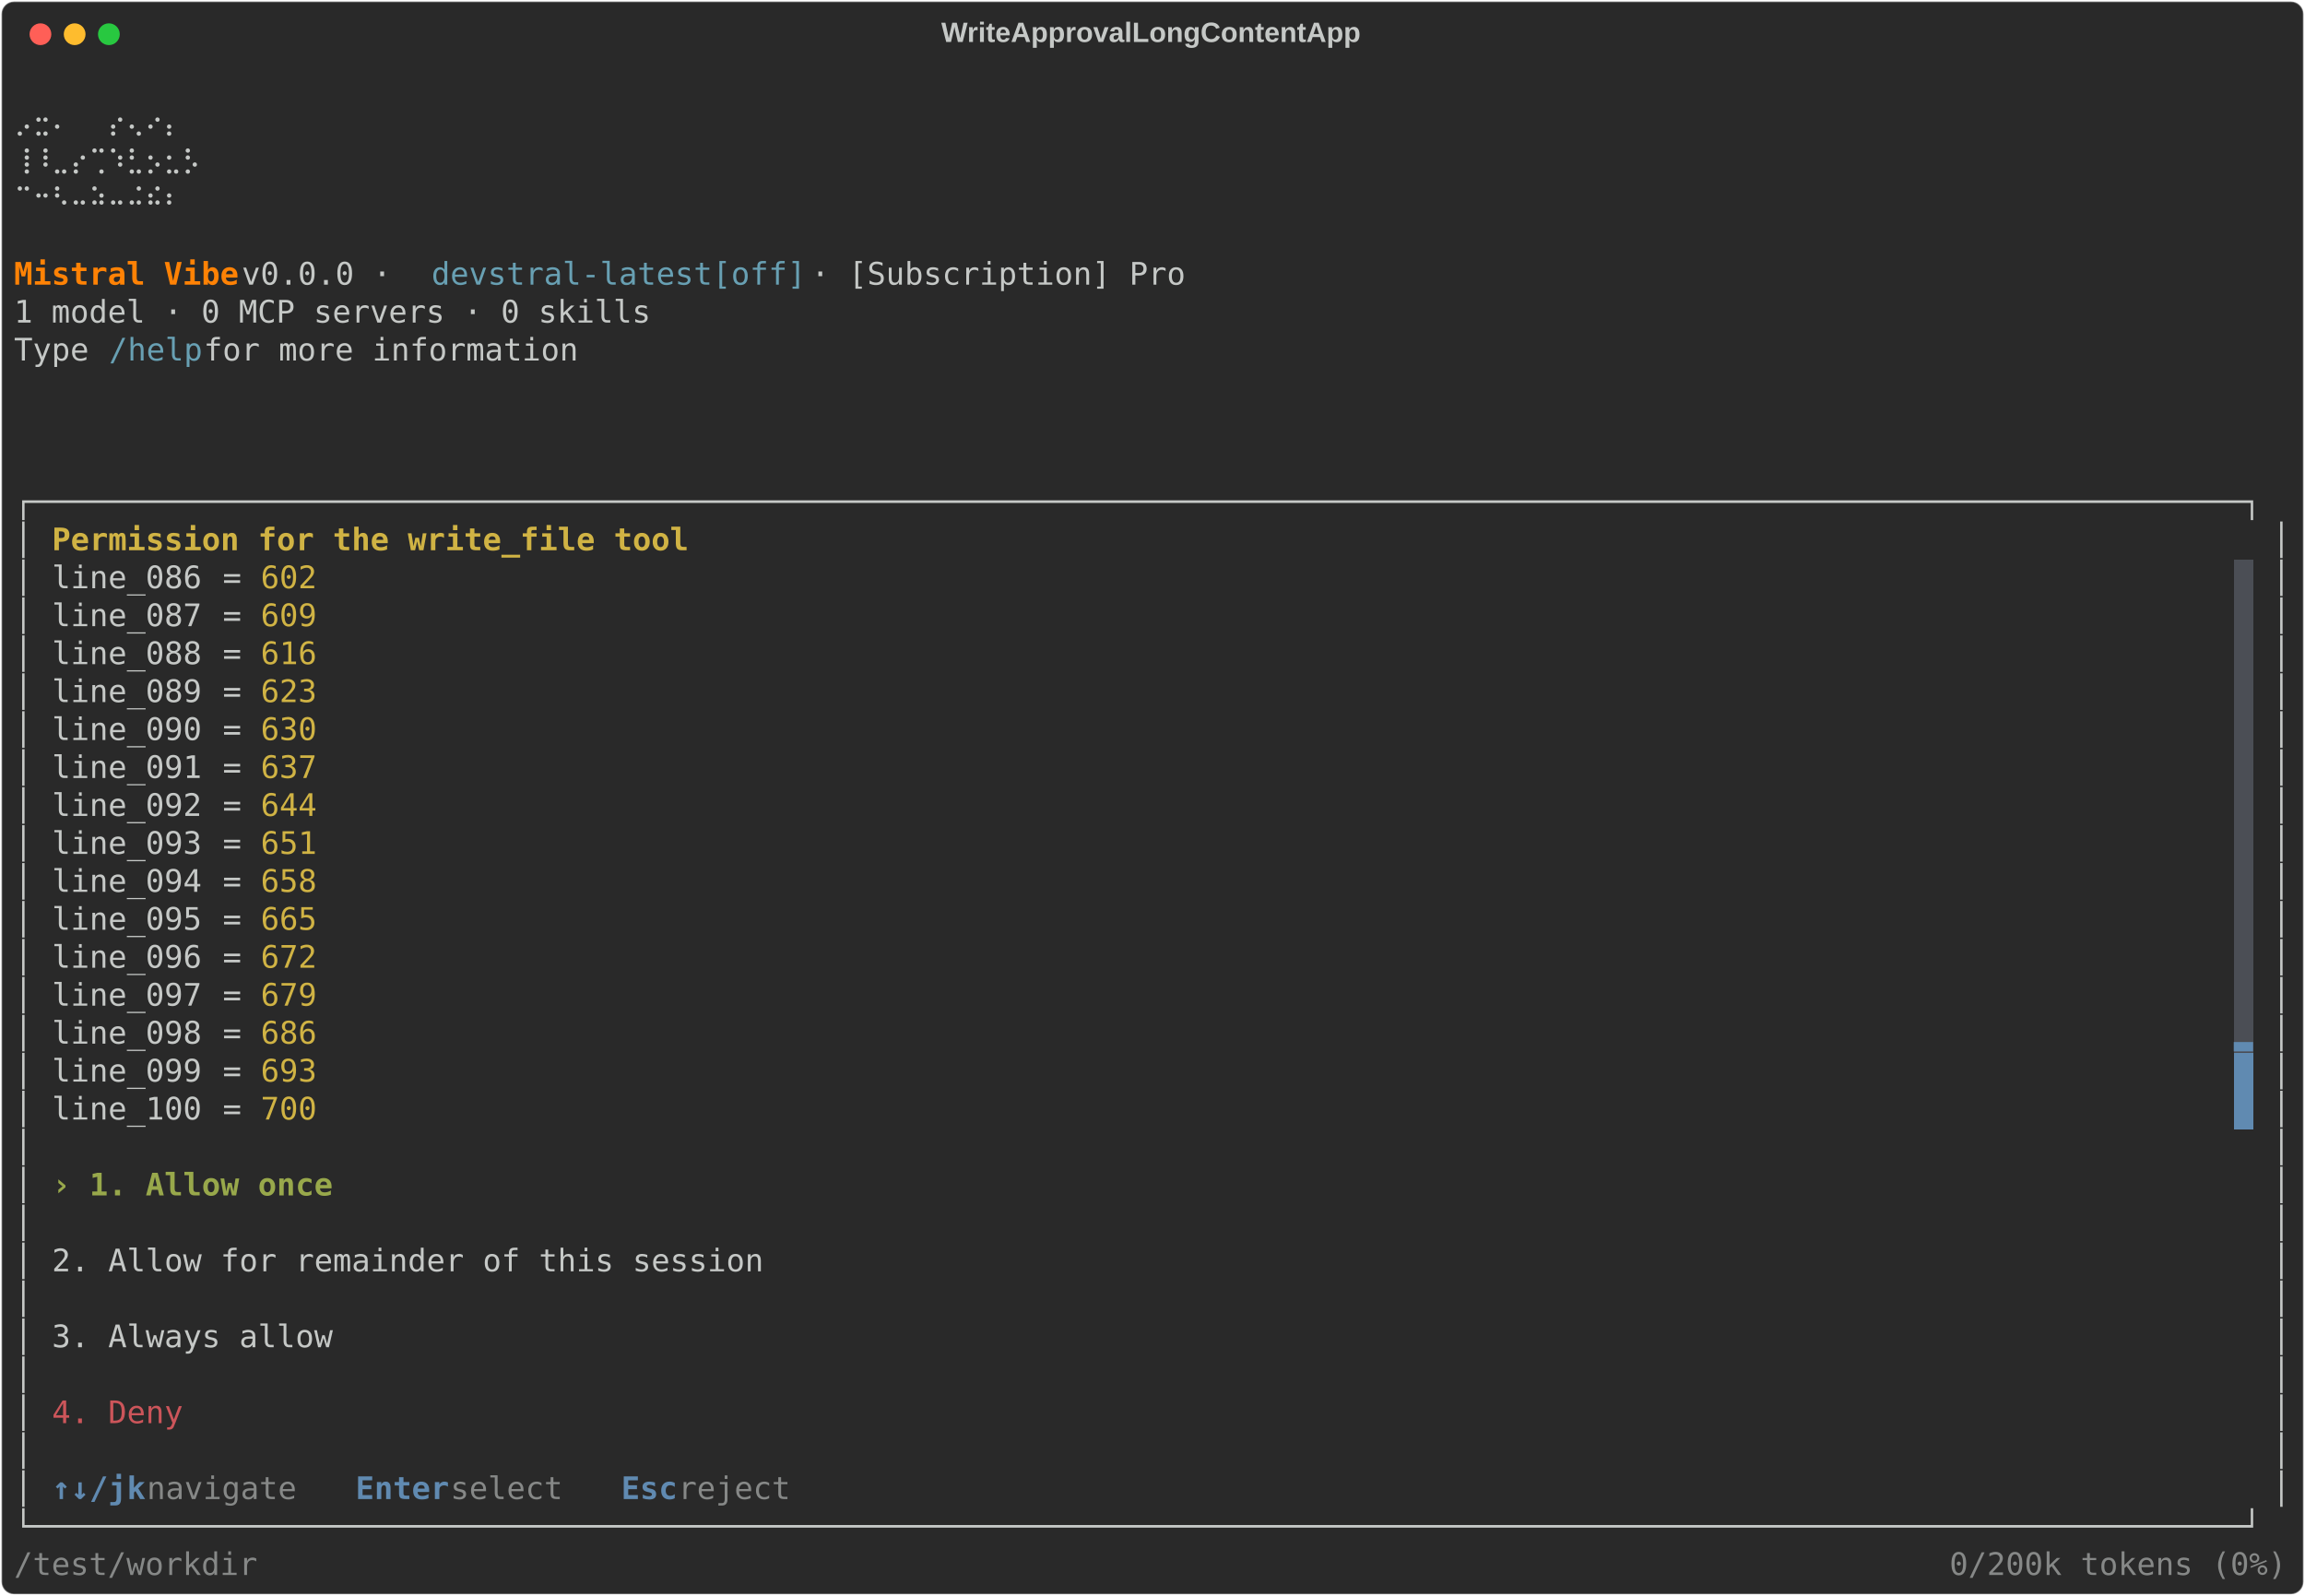
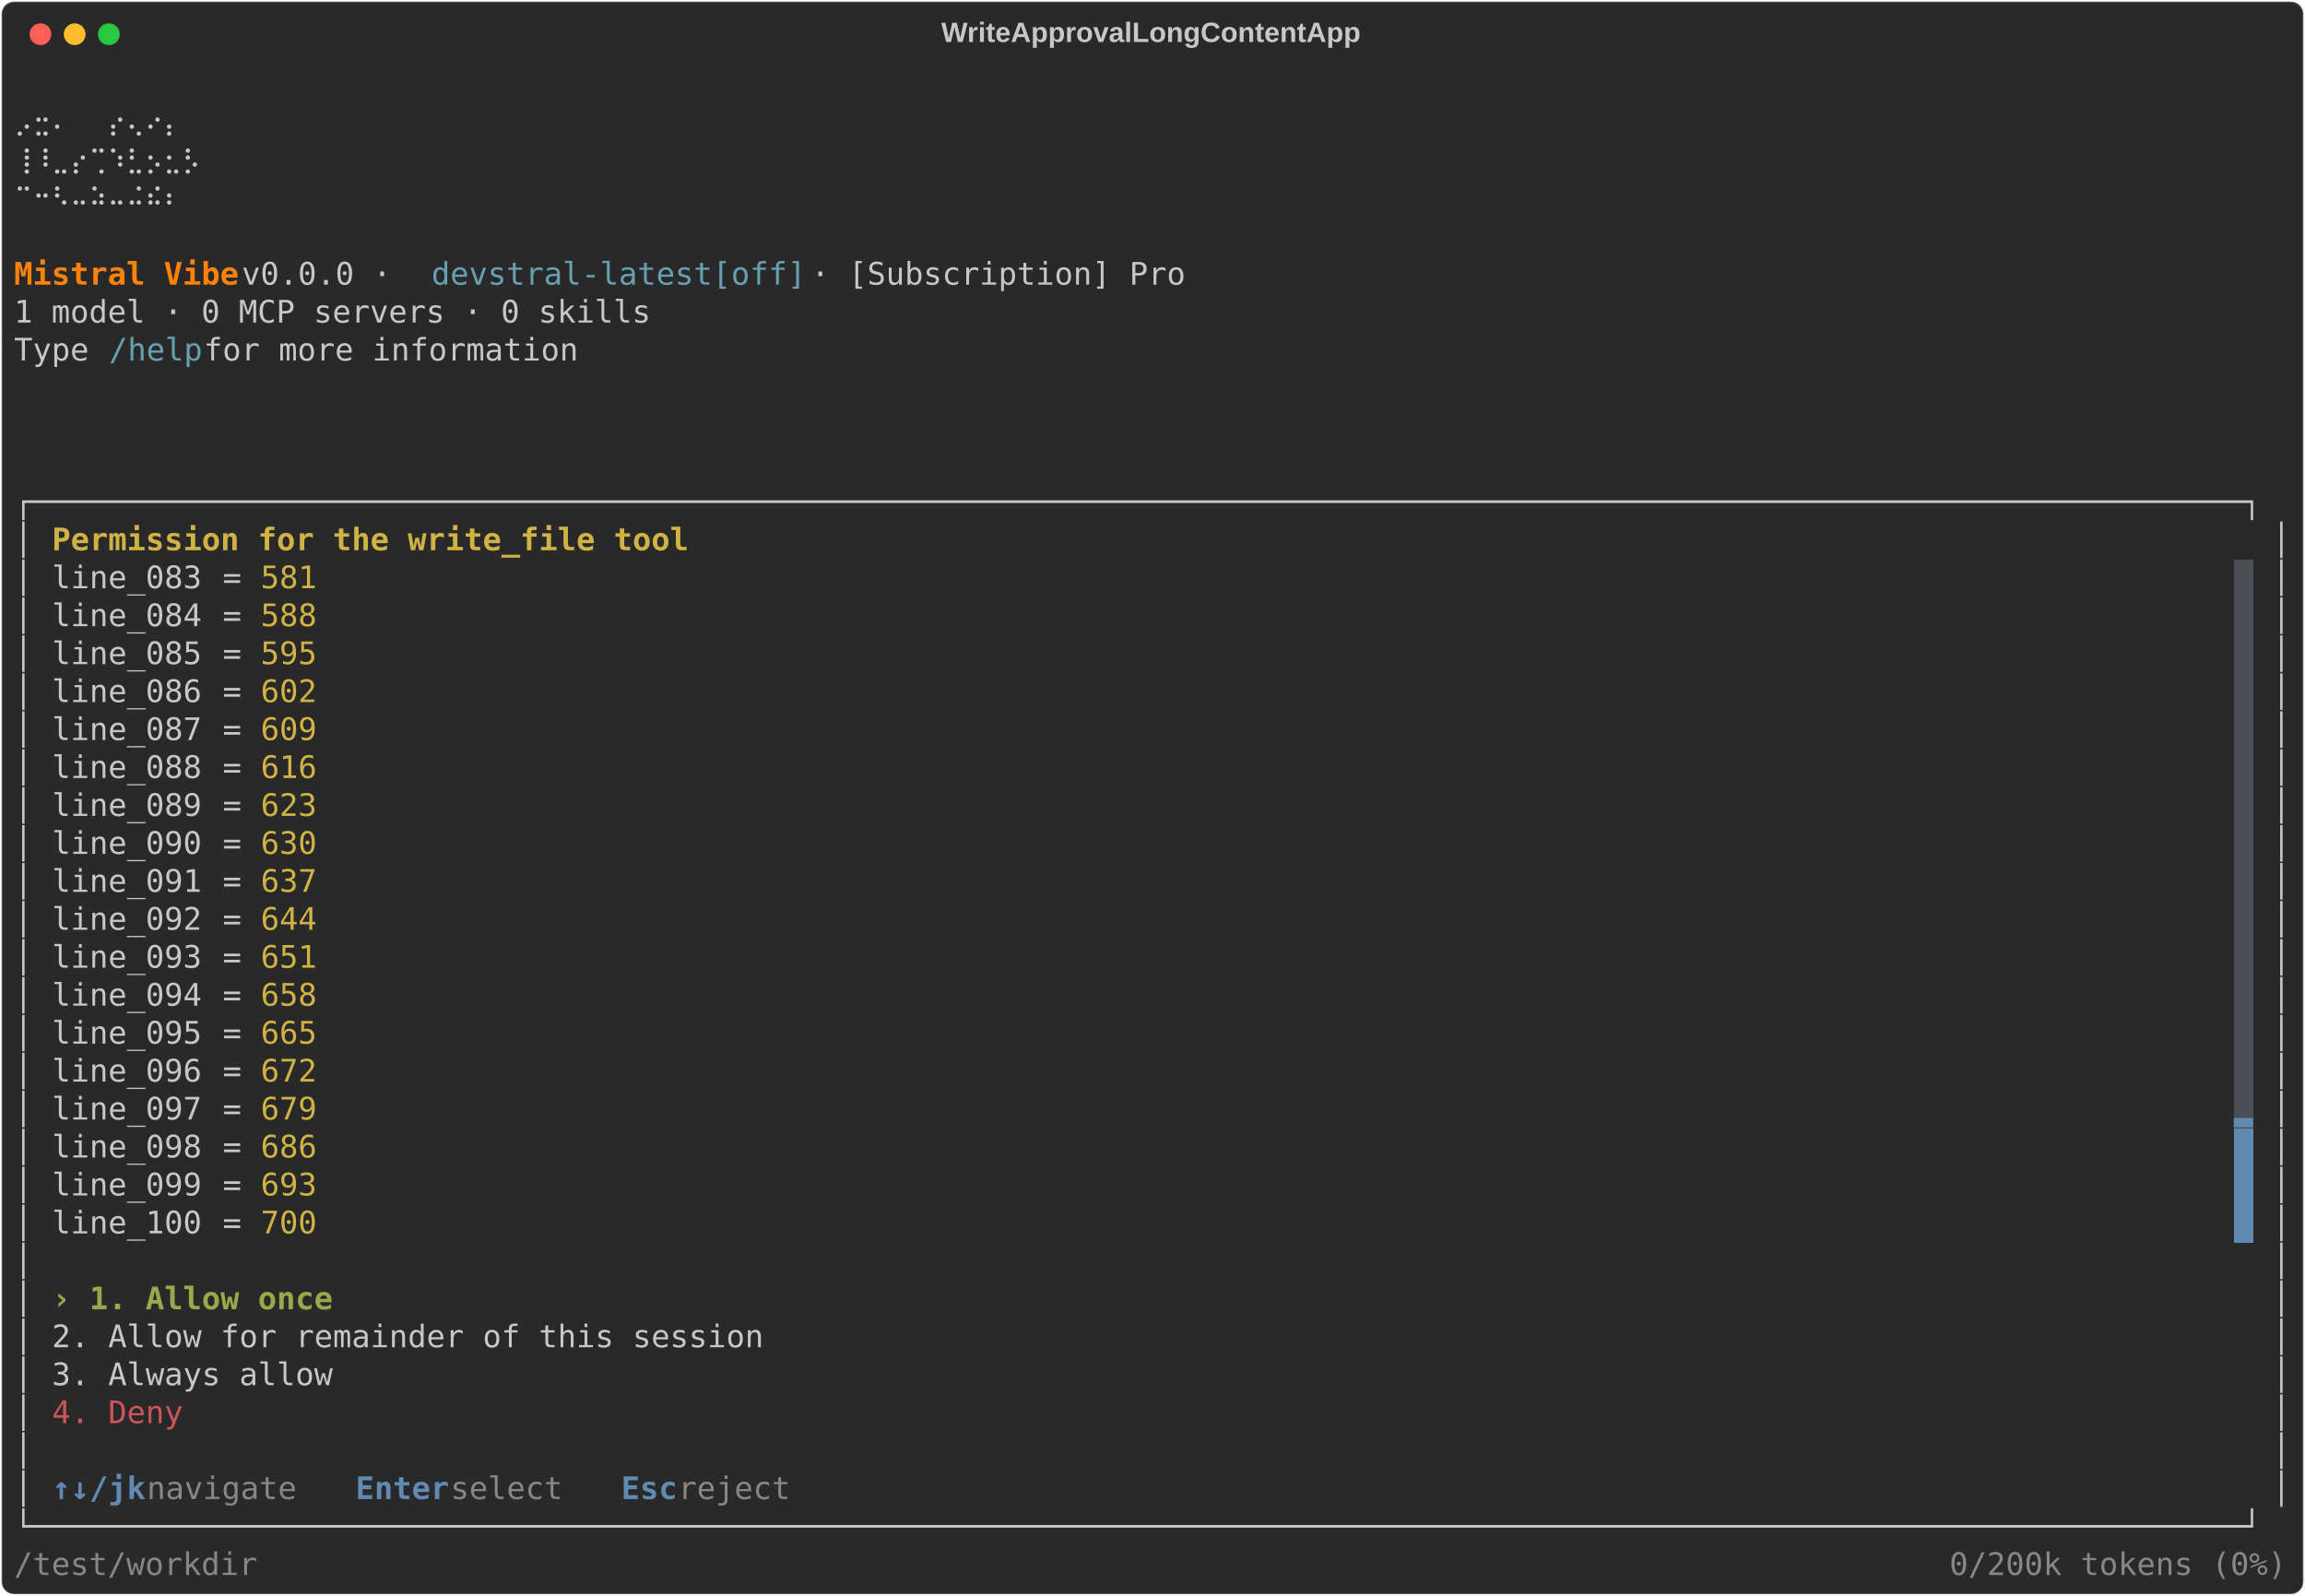
<svg xmlns="http://www.w3.org/2000/svg" class="rich-terminal" viewBox="0 0 1482 1026.0">
  <style>

    @font-face {
        font-family: "Fira Code";
        src: local("FiraCode-Regular"),
                url("https://cdnjs.cloudflare.com/ajax/libs/firacode/6.2.0/woff2/FiraCode-Regular.woff2") format("woff2"),
                url("https://cdnjs.cloudflare.com/ajax/libs/firacode/6.2.0/woff/FiraCode-Regular.woff") format("woff");
        font-style: normal;
        font-weight: 400;
    }
    @font-face {
        font-family: "Fira Code";
        src: local("FiraCode-Bold"),
                url("https://cdnjs.cloudflare.com/ajax/libs/firacode/6.2.0/woff2/FiraCode-Bold.woff2") format("woff2"),
                url("https://cdnjs.cloudflare.com/ajax/libs/firacode/6.2.0/woff/FiraCode-Bold.woff") format("woff");
        font-style: bold;
        font-weight: 700;
    }

    .terminal-matrix {
        font-family: Fira Code, monospace;
        font-size: 20px;
        line-height: 24.4px;
        font-variant-east-asian: full-width;
    }

    .terminal-title {
        font-size: 18px;
        font-weight: bold;
        font-family: arial;
    }

    .terminal-r1 { fill: #c5c8c6 }
.terminal-r2 { fill: #ff8205;font-weight: bold }
.terminal-r3 { fill: #68a0b3 }
.terminal-r4 { fill: #d0b344;font-weight: bold }
.terminal-r5 { fill: #d0b344 }
.terminal-r6 { fill: #608ab1 }
.terminal-r7 { fill: #292929 }
.terminal-r8 { fill: #98a84b;font-weight: bold }
.terminal-r9 { fill: #cc555a }
.terminal-r10 { fill: #608ab1;font-weight: bold }
.terminal-r11 { fill: #868887 }
    </style>
  <defs>
    <clipPath id="terminal-clip-terminal">
      <rect x="0" y="0" width="1463.0" height="975.0" />
    </clipPath>
    <clipPath id="terminal-line-0">
      <rect x="0" y="1.5" width="1464" height="24.65" />
    </clipPath>
    <clipPath id="terminal-line-1">
      <rect x="0" y="25.9" width="1464" height="24.65" />
    </clipPath>
    <clipPath id="terminal-line-2">
      <rect x="0" y="50.3" width="1464" height="24.65" />
    </clipPath>
    <clipPath id="terminal-line-3">
      <rect x="0" y="74.7" width="1464" height="24.65" />
    </clipPath>
    <clipPath id="terminal-line-4">
      <rect x="0" y="99.1" width="1464" height="24.65" />
    </clipPath>
    <clipPath id="terminal-line-5">
      <rect x="0" y="123.5" width="1464" height="24.65" />
    </clipPath>
    <clipPath id="terminal-line-6">
      <rect x="0" y="147.9" width="1464" height="24.65" />
    </clipPath>
    <clipPath id="terminal-line-7">
      <rect x="0" y="172.3" width="1464" height="24.65" />
    </clipPath>
    <clipPath id="terminal-line-8">
      <rect x="0" y="196.7" width="1464" height="24.65" />
    </clipPath>
    <clipPath id="terminal-line-9">
      <rect x="0" y="221.1" width="1464" height="24.65" />
    </clipPath>
    <clipPath id="terminal-line-10">
      <rect x="0" y="245.5" width="1464" height="24.65" />
    </clipPath>
    <clipPath id="terminal-line-11">
      <rect x="0" y="269.9" width="1464" height="24.65" />
    </clipPath>
    <clipPath id="terminal-line-12">
      <rect x="0" y="294.3" width="1464" height="24.65" />
    </clipPath>
    <clipPath id="terminal-line-13">
      <rect x="0" y="318.7" width="1464" height="24.65" />
    </clipPath>
    <clipPath id="terminal-line-14">
      <rect x="0" y="343.1" width="1464" height="24.65" />
    </clipPath>
    <clipPath id="terminal-line-15">
      <rect x="0" y="367.5" width="1464" height="24.65" />
    </clipPath>
    <clipPath id="terminal-line-16">
      <rect x="0" y="391.9" width="1464" height="24.65" />
    </clipPath>
    <clipPath id="terminal-line-17">
      <rect x="0" y="416.3" width="1464" height="24.65" />
    </clipPath>
    <clipPath id="terminal-line-18">
      <rect x="0" y="440.7" width="1464" height="24.65" />
    </clipPath>
    <clipPath id="terminal-line-19">
      <rect x="0" y="465.1" width="1464" height="24.65" />
    </clipPath>
    <clipPath id="terminal-line-20">
      <rect x="0" y="489.5" width="1464" height="24.65" />
    </clipPath>
    <clipPath id="terminal-line-21">
      <rect x="0" y="513.9" width="1464" height="24.65" />
    </clipPath>
    <clipPath id="terminal-line-22">
      <rect x="0" y="538.3" width="1464" height="24.65" />
    </clipPath>
    <clipPath id="terminal-line-23">
      <rect x="0" y="562.7" width="1464" height="24.65" />
    </clipPath>
    <clipPath id="terminal-line-24">
      <rect x="0" y="587.1" width="1464" height="24.65" />
    </clipPath>
    <clipPath id="terminal-line-25">
      <rect x="0" y="611.5" width="1464" height="24.65" />
    </clipPath>
    <clipPath id="terminal-line-26">
      <rect x="0" y="635.9" width="1464" height="24.65" />
    </clipPath>
    <clipPath id="terminal-line-27">
      <rect x="0" y="660.3" width="1464" height="24.65" />
    </clipPath>
    <clipPath id="terminal-line-28">
      <rect x="0" y="684.7" width="1464" height="24.65" />
    </clipPath>
    <clipPath id="terminal-line-29">
      <rect x="0" y="709.1" width="1464" height="24.65" />
    </clipPath>
    <clipPath id="terminal-line-30">
      <rect x="0" y="733.5" width="1464" height="24.65" />
    </clipPath>
    <clipPath id="terminal-line-31">
      <rect x="0" y="757.9" width="1464" height="24.65" />
    </clipPath>
    <clipPath id="terminal-line-32">
      <rect x="0" y="782.3" width="1464" height="24.65" />
    </clipPath>
    <clipPath id="terminal-line-33">
      <rect x="0" y="806.7" width="1464" height="24.65" />
    </clipPath>
    <clipPath id="terminal-line-34">
      <rect x="0" y="831.1" width="1464" height="24.65" />
    </clipPath>
    <clipPath id="terminal-line-35">
      <rect x="0" y="855.5" width="1464" height="24.65" />
    </clipPath>
    <clipPath id="terminal-line-36">
      <rect x="0" y="879.9" width="1464" height="24.65" />
    </clipPath>
    <clipPath id="terminal-line-37">
      <rect x="0" y="904.3" width="1464" height="24.65" />
    </clipPath>
    <clipPath id="terminal-line-38">
      <rect x="0" y="928.7" width="1464" height="24.65" />
    </clipPath>
  </defs>
  <rect fill="#292929" stroke="rgba(255,255,255,0.35)" stroke-width="1" x="1" y="1" width="1480" height="1024" rx="8" />
  <text class="terminal-title" fill="#c5c8c6" text-anchor="middle" x="740" y="27">WriteApprovalLongContentApp</text>
  <g transform="translate(26,22)">
    <circle cx="0" cy="0" r="7" fill="#ff5f57" />
    <circle cx="22" cy="0" r="7" fill="#febc2e" />
    <circle cx="44" cy="0" r="7" fill="#28c840" />
  </g>
  <g transform="translate(9, 41)" clip-path="url(#terminal-clip-terminal)">
    <rect fill="#4b4e55" x="1427.4" y="318.7" width="12.2" height="24.65" shape-rendering="crispEdges" />
    <rect fill="#4b4e55" x="1427.4" y="343.1" width="12.2" height="24.65" shape-rendering="crispEdges" />
    <rect fill="#4b4e55" x="1427.4" y="367.5" width="12.2" height="24.65" shape-rendering="crispEdges" />
    <rect fill="#4b4e55" x="1427.4" y="391.9" width="12.2" height="24.65" shape-rendering="crispEdges" />
    <rect fill="#4b4e55" x="1427.4" y="416.3" width="12.2" height="24.65" shape-rendering="crispEdges" />
    <rect fill="#4b4e55" x="1427.4" y="440.7" width="12.2" height="24.65" shape-rendering="crispEdges" />
    <rect fill="#4b4e55" x="1427.4" y="465.1" width="12.2" height="24.65" shape-rendering="crispEdges" />
    <rect fill="#4b4e55" x="1427.4" y="489.5" width="12.2" height="24.65" shape-rendering="crispEdges" />
    <rect fill="#4b4e55" x="1427.4" y="513.9" width="12.2" height="24.65" shape-rendering="crispEdges" />
    <rect fill="#4b4e55" x="1427.4" y="538.3" width="12.2" height="24.65" shape-rendering="crispEdges" />
    <rect fill="#4b4e55" x="1427.4" y="562.7" width="12.2" height="24.65" shape-rendering="crispEdges" />
    <rect fill="#4b4e55" x="1427.4" y="587.1" width="12.2" height="24.65" shape-rendering="crispEdges" />
    <rect fill="#4b4e55" x="1427.4" y="611.5" width="12.2" height="24.65" shape-rendering="crispEdges" />
-     <rect fill="#608ab1" x="1427.4" y="635.9" width="12.2" height="24.65" shape-rendering="crispEdges" />
-     <rect fill="#608ab1" x="1427.4" y="660.3" width="12.2" height="24.65" shape-rendering="crispEdges" />
+     <rect fill="#4b4e55" x="1427.4" y="635.9" width="12.2" height="24.65" shape-rendering="crispEdges" />
+     <rect fill="#4b4e55" x="1427.4" y="660.3" width="12.2" height="24.65" shape-rendering="crispEdges" />
+     <rect fill="#608ab1" x="1427.4" y="684.7" width="12.2" height="24.65" shape-rendering="crispEdges" />
+     <rect fill="#608ab1" x="1427.4" y="709.1" width="12.2" height="24.65" shape-rendering="crispEdges" />
+     <rect fill="#608ab1" x="1427.4" y="733.5" width="12.2" height="24.65" shape-rendering="crispEdges" />
    <g class="terminal-matrix">
      <text class="terminal-r1" x="1464" y="20" textLength="12.2" clip-path="url(#terminal-line-0)">
</text>
      <text class="terminal-r1" x="0" y="44.4" textLength="134.2" clip-path="url(#terminal-line-1)">  ⡠⣒⠄  ⡔⢄⠔⡄</text>
      <text class="terminal-r1" x="1464" y="44.4" textLength="12.2" clip-path="url(#terminal-line-1)">
</text>
      <text class="terminal-r1" x="0" y="68.8" textLength="134.2" clip-path="url(#terminal-line-2)"> ⢸⠸⣀⡔⢉⠱⣃⡢⣂⡣</text>
      <text class="terminal-r1" x="1464" y="68.8" textLength="12.2" clip-path="url(#terminal-line-2)">
</text>
      <text class="terminal-r1" x="0" y="93.2" textLength="134.2" clip-path="url(#terminal-line-3)">  ⠉⠒⠣⠤⠵⠤⠬⠮⠆</text>
      <text class="terminal-r1" x="1464" y="93.2" textLength="12.2" clip-path="url(#terminal-line-3)">
</text>
      <text class="terminal-r1" x="1464" y="117.6" textLength="12.2" clip-path="url(#terminal-line-4)">
</text>
      <text class="terminal-r2" x="0" y="142" textLength="146.4" clip-path="url(#terminal-line-5)">Mistral Vibe</text>
      <text class="terminal-r1" x="146.4" y="142" textLength="122" clip-path="url(#terminal-line-5)"> v0.0.0 · </text>
      <text class="terminal-r3" x="268.4" y="142" textLength="244" clip-path="url(#terminal-line-5)">devstral-latest[off]</text>
      <text class="terminal-r1" x="512.4" y="142" textLength="256.2" clip-path="url(#terminal-line-5)"> · [Subscription] Pro</text>
      <text class="terminal-r1" x="1464" y="142" textLength="12.2" clip-path="url(#terminal-line-5)">
</text>
      <text class="terminal-r1" x="0" y="166.4" textLength="414.8" clip-path="url(#terminal-line-6)">1 model · 0 MCP servers · 0 skills</text>
      <text class="terminal-r1" x="1464" y="166.4" textLength="12.2" clip-path="url(#terminal-line-6)">
</text>
      <text class="terminal-r1" x="0" y="190.8" textLength="61" clip-path="url(#terminal-line-7)">Type </text>
      <text class="terminal-r3" x="61" y="190.8" textLength="61" clip-path="url(#terminal-line-7)">/help</text>
      <text class="terminal-r1" x="122" y="190.8" textLength="256.2" clip-path="url(#terminal-line-7)"> for more information</text>
      <text class="terminal-r1" x="1464" y="190.8" textLength="12.2" clip-path="url(#terminal-line-7)">
</text>
      <text class="terminal-r1" x="1464" y="215.2" textLength="12.2" clip-path="url(#terminal-line-8)">
</text>
      <text class="terminal-r1" x="1464" y="239.6" textLength="12.2" clip-path="url(#terminal-line-9)">
</text>
      <text class="terminal-r1" x="1464" y="264" textLength="12.2" clip-path="url(#terminal-line-10)">
</text>
      <text class="terminal-r1" x="0" y="288.4" textLength="1464" clip-path="url(#terminal-line-11)">┌──────────────────────────────────────────────────────────────────────────────────────────────────────────────────────┐</text>
      <text class="terminal-r1" x="1464" y="288.4" textLength="12.2" clip-path="url(#terminal-line-11)">
</text>
      <text class="terminal-r1" x="0" y="312.8" textLength="12.2" clip-path="url(#terminal-line-12)">│</text>
      <text class="terminal-r4" x="24.4" y="312.8" textLength="414.8" clip-path="url(#terminal-line-12)">Permission for the write_file tool</text>
      <text class="terminal-r1" x="1451.8" y="312.8" textLength="12.2" clip-path="url(#terminal-line-12)">│</text>
      <text class="terminal-r1" x="1464" y="312.8" textLength="12.2" clip-path="url(#terminal-line-12)">
</text>
      <text class="terminal-r1" x="0" y="337.2" textLength="12.2" clip-path="url(#terminal-line-13)">│</text>
-       <text class="terminal-r1" x="24.4" y="337.2" textLength="97.6" clip-path="url(#terminal-line-13)">line_086</text>
+       <text class="terminal-r1" x="24.4" y="337.2" textLength="97.6" clip-path="url(#terminal-line-13)">line_083</text>
      <text class="terminal-r1" x="134.2" y="337.2" textLength="12.2" clip-path="url(#terminal-line-13)">=</text>
-       <text class="terminal-r5" x="158.6" y="337.2" textLength="36.6" clip-path="url(#terminal-line-13)">602</text>
+       <text class="terminal-r5" x="158.6" y="337.2" textLength="36.6" clip-path="url(#terminal-line-13)">581</text>
      <text class="terminal-r1" x="1451.8" y="337.2" textLength="12.2" clip-path="url(#terminal-line-13)">│</text>
      <text class="terminal-r1" x="1464" y="337.2" textLength="12.2" clip-path="url(#terminal-line-13)">
</text>
      <text class="terminal-r1" x="0" y="361.6" textLength="12.2" clip-path="url(#terminal-line-14)">│</text>
-       <text class="terminal-r1" x="24.4" y="361.6" textLength="97.6" clip-path="url(#terminal-line-14)">line_087</text>
+       <text class="terminal-r1" x="24.4" y="361.6" textLength="97.6" clip-path="url(#terminal-line-14)">line_084</text>
      <text class="terminal-r1" x="134.2" y="361.6" textLength="12.2" clip-path="url(#terminal-line-14)">=</text>
-       <text class="terminal-r5" x="158.6" y="361.6" textLength="36.6" clip-path="url(#terminal-line-14)">609</text>
+       <text class="terminal-r5" x="158.6" y="361.6" textLength="36.6" clip-path="url(#terminal-line-14)">588</text>
      <text class="terminal-r1" x="1451.8" y="361.6" textLength="12.2" clip-path="url(#terminal-line-14)">│</text>
      <text class="terminal-r1" x="1464" y="361.6" textLength="12.2" clip-path="url(#terminal-line-14)">
</text>
      <text class="terminal-r1" x="0" y="386" textLength="12.2" clip-path="url(#terminal-line-15)">│</text>
-       <text class="terminal-r1" x="24.4" y="386" textLength="97.6" clip-path="url(#terminal-line-15)">line_088</text>
+       <text class="terminal-r1" x="24.4" y="386" textLength="97.6" clip-path="url(#terminal-line-15)">line_085</text>
      <text class="terminal-r1" x="134.2" y="386" textLength="12.2" clip-path="url(#terminal-line-15)">=</text>
-       <text class="terminal-r5" x="158.6" y="386" textLength="36.6" clip-path="url(#terminal-line-15)">616</text>
+       <text class="terminal-r5" x="158.6" y="386" textLength="36.6" clip-path="url(#terminal-line-15)">595</text>
      <text class="terminal-r1" x="1451.8" y="386" textLength="12.2" clip-path="url(#terminal-line-15)">│</text>
      <text class="terminal-r1" x="1464" y="386" textLength="12.2" clip-path="url(#terminal-line-15)">
</text>
      <text class="terminal-r1" x="0" y="410.4" textLength="12.2" clip-path="url(#terminal-line-16)">│</text>
-       <text class="terminal-r1" x="24.4" y="410.4" textLength="97.6" clip-path="url(#terminal-line-16)">line_089</text>
+       <text class="terminal-r1" x="24.4" y="410.4" textLength="97.6" clip-path="url(#terminal-line-16)">line_086</text>
      <text class="terminal-r1" x="134.2" y="410.4" textLength="12.2" clip-path="url(#terminal-line-16)">=</text>
-       <text class="terminal-r5" x="158.6" y="410.4" textLength="36.6" clip-path="url(#terminal-line-16)">623</text>
+       <text class="terminal-r5" x="158.6" y="410.4" textLength="36.6" clip-path="url(#terminal-line-16)">602</text>
      <text class="terminal-r1" x="1451.8" y="410.4" textLength="12.2" clip-path="url(#terminal-line-16)">│</text>
      <text class="terminal-r1" x="1464" y="410.4" textLength="12.2" clip-path="url(#terminal-line-16)">
</text>
      <text class="terminal-r1" x="0" y="434.8" textLength="12.2" clip-path="url(#terminal-line-17)">│</text>
-       <text class="terminal-r1" x="24.4" y="434.8" textLength="97.6" clip-path="url(#terminal-line-17)">line_090</text>
+       <text class="terminal-r1" x="24.4" y="434.8" textLength="97.6" clip-path="url(#terminal-line-17)">line_087</text>
      <text class="terminal-r1" x="134.2" y="434.8" textLength="12.2" clip-path="url(#terminal-line-17)">=</text>
-       <text class="terminal-r5" x="158.6" y="434.8" textLength="36.6" clip-path="url(#terminal-line-17)">630</text>
+       <text class="terminal-r5" x="158.6" y="434.8" textLength="36.6" clip-path="url(#terminal-line-17)">609</text>
      <text class="terminal-r1" x="1451.8" y="434.8" textLength="12.2" clip-path="url(#terminal-line-17)">│</text>
      <text class="terminal-r1" x="1464" y="434.8" textLength="12.2" clip-path="url(#terminal-line-17)">
</text>
      <text class="terminal-r1" x="0" y="459.2" textLength="12.2" clip-path="url(#terminal-line-18)">│</text>
-       <text class="terminal-r1" x="24.4" y="459.2" textLength="97.6" clip-path="url(#terminal-line-18)">line_091</text>
+       <text class="terminal-r1" x="24.4" y="459.2" textLength="97.6" clip-path="url(#terminal-line-18)">line_088</text>
      <text class="terminal-r1" x="134.2" y="459.2" textLength="12.2" clip-path="url(#terminal-line-18)">=</text>
-       <text class="terminal-r5" x="158.6" y="459.2" textLength="36.6" clip-path="url(#terminal-line-18)">637</text>
+       <text class="terminal-r5" x="158.6" y="459.2" textLength="36.6" clip-path="url(#terminal-line-18)">616</text>
      <text class="terminal-r1" x="1451.8" y="459.2" textLength="12.2" clip-path="url(#terminal-line-18)">│</text>
      <text class="terminal-r1" x="1464" y="459.2" textLength="12.2" clip-path="url(#terminal-line-18)">
</text>
      <text class="terminal-r1" x="0" y="483.6" textLength="12.2" clip-path="url(#terminal-line-19)">│</text>
-       <text class="terminal-r1" x="24.4" y="483.6" textLength="97.6" clip-path="url(#terminal-line-19)">line_092</text>
+       <text class="terminal-r1" x="24.4" y="483.6" textLength="97.6" clip-path="url(#terminal-line-19)">line_089</text>
      <text class="terminal-r1" x="134.2" y="483.6" textLength="12.2" clip-path="url(#terminal-line-19)">=</text>
-       <text class="terminal-r5" x="158.6" y="483.6" textLength="36.6" clip-path="url(#terminal-line-19)">644</text>
+       <text class="terminal-r5" x="158.6" y="483.6" textLength="36.6" clip-path="url(#terminal-line-19)">623</text>
      <text class="terminal-r1" x="1451.8" y="483.6" textLength="12.2" clip-path="url(#terminal-line-19)">│</text>
      <text class="terminal-r1" x="1464" y="483.6" textLength="12.2" clip-path="url(#terminal-line-19)">
</text>
      <text class="terminal-r1" x="0" y="508" textLength="12.2" clip-path="url(#terminal-line-20)">│</text>
-       <text class="terminal-r1" x="24.4" y="508" textLength="97.6" clip-path="url(#terminal-line-20)">line_093</text>
+       <text class="terminal-r1" x="24.4" y="508" textLength="97.6" clip-path="url(#terminal-line-20)">line_090</text>
      <text class="terminal-r1" x="134.2" y="508" textLength="12.2" clip-path="url(#terminal-line-20)">=</text>
-       <text class="terminal-r5" x="158.6" y="508" textLength="36.6" clip-path="url(#terminal-line-20)">651</text>
+       <text class="terminal-r5" x="158.6" y="508" textLength="36.6" clip-path="url(#terminal-line-20)">630</text>
      <text class="terminal-r1" x="1451.8" y="508" textLength="12.2" clip-path="url(#terminal-line-20)">│</text>
      <text class="terminal-r1" x="1464" y="508" textLength="12.2" clip-path="url(#terminal-line-20)">
</text>
      <text class="terminal-r1" x="0" y="532.4" textLength="12.2" clip-path="url(#terminal-line-21)">│</text>
-       <text class="terminal-r1" x="24.4" y="532.4" textLength="97.6" clip-path="url(#terminal-line-21)">line_094</text>
+       <text class="terminal-r1" x="24.4" y="532.4" textLength="97.6" clip-path="url(#terminal-line-21)">line_091</text>
      <text class="terminal-r1" x="134.2" y="532.4" textLength="12.2" clip-path="url(#terminal-line-21)">=</text>
-       <text class="terminal-r5" x="158.6" y="532.4" textLength="36.6" clip-path="url(#terminal-line-21)">658</text>
+       <text class="terminal-r5" x="158.6" y="532.4" textLength="36.6" clip-path="url(#terminal-line-21)">637</text>
      <text class="terminal-r1" x="1451.8" y="532.4" textLength="12.2" clip-path="url(#terminal-line-21)">│</text>
      <text class="terminal-r1" x="1464" y="532.4" textLength="12.2" clip-path="url(#terminal-line-21)">
</text>
      <text class="terminal-r1" x="0" y="556.8" textLength="12.2" clip-path="url(#terminal-line-22)">│</text>
-       <text class="terminal-r1" x="24.4" y="556.8" textLength="97.6" clip-path="url(#terminal-line-22)">line_095</text>
+       <text class="terminal-r1" x="24.4" y="556.8" textLength="97.6" clip-path="url(#terminal-line-22)">line_092</text>
      <text class="terminal-r1" x="134.2" y="556.8" textLength="12.2" clip-path="url(#terminal-line-22)">=</text>
-       <text class="terminal-r5" x="158.6" y="556.8" textLength="36.6" clip-path="url(#terminal-line-22)">665</text>
+       <text class="terminal-r5" x="158.6" y="556.8" textLength="36.6" clip-path="url(#terminal-line-22)">644</text>
      <text class="terminal-r1" x="1451.8" y="556.8" textLength="12.2" clip-path="url(#terminal-line-22)">│</text>
      <text class="terminal-r1" x="1464" y="556.8" textLength="12.2" clip-path="url(#terminal-line-22)">
</text>
      <text class="terminal-r1" x="0" y="581.2" textLength="12.2" clip-path="url(#terminal-line-23)">│</text>
-       <text class="terminal-r1" x="24.4" y="581.2" textLength="97.6" clip-path="url(#terminal-line-23)">line_096</text>
+       <text class="terminal-r1" x="24.4" y="581.2" textLength="97.6" clip-path="url(#terminal-line-23)">line_093</text>
      <text class="terminal-r1" x="134.2" y="581.2" textLength="12.2" clip-path="url(#terminal-line-23)">=</text>
-       <text class="terminal-r5" x="158.6" y="581.2" textLength="36.6" clip-path="url(#terminal-line-23)">672</text>
+       <text class="terminal-r5" x="158.6" y="581.2" textLength="36.6" clip-path="url(#terminal-line-23)">651</text>
      <text class="terminal-r1" x="1451.8" y="581.2" textLength="12.2" clip-path="url(#terminal-line-23)">│</text>
      <text class="terminal-r1" x="1464" y="581.2" textLength="12.2" clip-path="url(#terminal-line-23)">
</text>
      <text class="terminal-r1" x="0" y="605.6" textLength="12.2" clip-path="url(#terminal-line-24)">│</text>
-       <text class="terminal-r1" x="24.4" y="605.6" textLength="97.6" clip-path="url(#terminal-line-24)">line_097</text>
+       <text class="terminal-r1" x="24.4" y="605.6" textLength="97.6" clip-path="url(#terminal-line-24)">line_094</text>
      <text class="terminal-r1" x="134.2" y="605.6" textLength="12.2" clip-path="url(#terminal-line-24)">=</text>
-       <text class="terminal-r5" x="158.6" y="605.6" textLength="36.6" clip-path="url(#terminal-line-24)">679</text>
+       <text class="terminal-r5" x="158.6" y="605.6" textLength="36.6" clip-path="url(#terminal-line-24)">658</text>
      <text class="terminal-r1" x="1451.8" y="605.6" textLength="12.2" clip-path="url(#terminal-line-24)">│</text>
      <text class="terminal-r1" x="1464" y="605.6" textLength="12.2" clip-path="url(#terminal-line-24)">
</text>
      <text class="terminal-r1" x="0" y="630" textLength="12.2" clip-path="url(#terminal-line-25)">│</text>
-       <text class="terminal-r1" x="24.4" y="630" textLength="97.6" clip-path="url(#terminal-line-25)">line_098</text>
+       <text class="terminal-r1" x="24.4" y="630" textLength="97.6" clip-path="url(#terminal-line-25)">line_095</text>
      <text class="terminal-r1" x="134.2" y="630" textLength="12.2" clip-path="url(#terminal-line-25)">=</text>
-       <text class="terminal-r5" x="158.6" y="630" textLength="36.6" clip-path="url(#terminal-line-25)">686</text>
-       <text class="terminal-r6" x="1427.4" y="630" textLength="12.2" clip-path="url(#terminal-line-25)">▂</text>
+       <text class="terminal-r5" x="158.6" y="630" textLength="36.6" clip-path="url(#terminal-line-25)">665</text>
      <text class="terminal-r1" x="1451.8" y="630" textLength="12.2" clip-path="url(#terminal-line-25)">│</text>
      <text class="terminal-r1" x="1464" y="630" textLength="12.2" clip-path="url(#terminal-line-25)">
</text>
      <text class="terminal-r1" x="0" y="654.4" textLength="12.2" clip-path="url(#terminal-line-26)">│</text>
-       <text class="terminal-r1" x="24.4" y="654.4" textLength="97.6" clip-path="url(#terminal-line-26)">line_099</text>
+       <text class="terminal-r1" x="24.4" y="654.4" textLength="97.6" clip-path="url(#terminal-line-26)">line_096</text>
      <text class="terminal-r1" x="134.2" y="654.4" textLength="12.2" clip-path="url(#terminal-line-26)">=</text>
-       <text class="terminal-r5" x="158.6" y="654.4" textLength="36.6" clip-path="url(#terminal-line-26)">693</text>
+       <text class="terminal-r5" x="158.6" y="654.4" textLength="36.6" clip-path="url(#terminal-line-26)">672</text>
      <text class="terminal-r1" x="1451.8" y="654.4" textLength="12.2" clip-path="url(#terminal-line-26)">│</text>
      <text class="terminal-r1" x="1464" y="654.4" textLength="12.2" clip-path="url(#terminal-line-26)">
</text>
      <text class="terminal-r1" x="0" y="678.8" textLength="12.2" clip-path="url(#terminal-line-27)">│</text>
-       <text class="terminal-r1" x="24.4" y="678.8" textLength="97.6" clip-path="url(#terminal-line-27)">line_100</text>
+       <text class="terminal-r1" x="24.4" y="678.8" textLength="97.6" clip-path="url(#terminal-line-27)">line_097</text>
      <text class="terminal-r1" x="134.2" y="678.8" textLength="12.2" clip-path="url(#terminal-line-27)">=</text>
-       <text class="terminal-r5" x="158.6" y="678.8" textLength="36.6" clip-path="url(#terminal-line-27)">700</text>
+       <text class="terminal-r5" x="158.6" y="678.8" textLength="36.6" clip-path="url(#terminal-line-27)">679</text>
+       <text class="terminal-r6" x="1427.4" y="678.8" textLength="12.2" clip-path="url(#terminal-line-27)">▂</text>
      <text class="terminal-r1" x="1451.8" y="678.8" textLength="12.2" clip-path="url(#terminal-line-27)">│</text>
      <text class="terminal-r1" x="1464" y="678.8" textLength="12.2" clip-path="url(#terminal-line-27)">
</text>
      <text class="terminal-r1" x="0" y="703.2" textLength="12.2" clip-path="url(#terminal-line-28)">│</text>
+       <text class="terminal-r1" x="24.4" y="703.2" textLength="97.6" clip-path="url(#terminal-line-28)">line_098</text>
+       <text class="terminal-r1" x="134.2" y="703.2" textLength="12.2" clip-path="url(#terminal-line-28)">=</text>
+       <text class="terminal-r5" x="158.6" y="703.2" textLength="36.6" clip-path="url(#terminal-line-28)">686</text>
      <text class="terminal-r1" x="1451.8" y="703.2" textLength="12.2" clip-path="url(#terminal-line-28)">│</text>
      <text class="terminal-r1" x="1464" y="703.2" textLength="12.2" clip-path="url(#terminal-line-28)">
</text>
      <text class="terminal-r1" x="0" y="727.6" textLength="12.2" clip-path="url(#terminal-line-29)">│</text>
-       <text class="terminal-r8" x="24.4" y="727.6" textLength="183" clip-path="url(#terminal-line-29)">› 1. Allow once</text>
+       <text class="terminal-r1" x="24.4" y="727.6" textLength="97.6" clip-path="url(#terminal-line-29)">line_099</text>
+       <text class="terminal-r1" x="134.2" y="727.6" textLength="12.2" clip-path="url(#terminal-line-29)">=</text>
+       <text class="terminal-r5" x="158.6" y="727.6" textLength="36.6" clip-path="url(#terminal-line-29)">693</text>
      <text class="terminal-r1" x="1451.8" y="727.6" textLength="12.2" clip-path="url(#terminal-line-29)">│</text>
      <text class="terminal-r1" x="1464" y="727.6" textLength="12.2" clip-path="url(#terminal-line-29)">
</text>
      <text class="terminal-r1" x="0" y="752" textLength="12.2" clip-path="url(#terminal-line-30)">│</text>
+       <text class="terminal-r1" x="24.4" y="752" textLength="97.6" clip-path="url(#terminal-line-30)">line_100</text>
+       <text class="terminal-r1" x="134.2" y="752" textLength="12.2" clip-path="url(#terminal-line-30)">=</text>
+       <text class="terminal-r5" x="158.6" y="752" textLength="36.6" clip-path="url(#terminal-line-30)">700</text>
      <text class="terminal-r1" x="1451.8" y="752" textLength="12.2" clip-path="url(#terminal-line-30)">│</text>
      <text class="terminal-r1" x="1464" y="752" textLength="12.2" clip-path="url(#terminal-line-30)">
</text>
      <text class="terminal-r1" x="0" y="776.4" textLength="12.2" clip-path="url(#terminal-line-31)">│</text>
-       <text class="terminal-r1" x="24.4" y="776.4" textLength="488" clip-path="url(#terminal-line-31)">  2. Allow for remainder of this session</text>
      <text class="terminal-r1" x="1451.8" y="776.4" textLength="12.2" clip-path="url(#terminal-line-31)">│</text>
      <text class="terminal-r1" x="1464" y="776.4" textLength="12.2" clip-path="url(#terminal-line-31)">
</text>
      <text class="terminal-r1" x="0" y="800.8" textLength="12.2" clip-path="url(#terminal-line-32)">│</text>
+       <text class="terminal-r8" x="24.4" y="800.8" textLength="183" clip-path="url(#terminal-line-32)">› 1. Allow once</text>
      <text class="terminal-r1" x="1451.8" y="800.8" textLength="12.2" clip-path="url(#terminal-line-32)">│</text>
      <text class="terminal-r1" x="1464" y="800.8" textLength="12.2" clip-path="url(#terminal-line-32)">
</text>
      <text class="terminal-r1" x="0" y="825.2" textLength="12.2" clip-path="url(#terminal-line-33)">│</text>
-       <text class="terminal-r1" x="24.4" y="825.2" textLength="207.4" clip-path="url(#terminal-line-33)">  3. Always allow</text>
+       <text class="terminal-r1" x="24.4" y="825.2" textLength="488" clip-path="url(#terminal-line-33)">  2. Allow for remainder of this session</text>
      <text class="terminal-r1" x="1451.8" y="825.2" textLength="12.2" clip-path="url(#terminal-line-33)">│</text>
      <text class="terminal-r1" x="1464" y="825.2" textLength="12.2" clip-path="url(#terminal-line-33)">
</text>
      <text class="terminal-r1" x="0" y="849.6" textLength="12.2" clip-path="url(#terminal-line-34)">│</text>
+       <text class="terminal-r1" x="24.4" y="849.6" textLength="207.4" clip-path="url(#terminal-line-34)">  3. Always allow</text>
      <text class="terminal-r1" x="1451.8" y="849.6" textLength="12.2" clip-path="url(#terminal-line-34)">│</text>
      <text class="terminal-r1" x="1464" y="849.6" textLength="12.2" clip-path="url(#terminal-line-34)">
</text>
      <text class="terminal-r1" x="0" y="874" textLength="12.2" clip-path="url(#terminal-line-35)">│</text>
      <text class="terminal-r9" x="24.4" y="874" textLength="109.8" clip-path="url(#terminal-line-35)">  4. Deny</text>
      <text class="terminal-r1" x="1451.8" y="874" textLength="12.2" clip-path="url(#terminal-line-35)">│</text>
      <text class="terminal-r1" x="1464" y="874" textLength="12.2" clip-path="url(#terminal-line-35)">
</text>
      <text class="terminal-r1" x="0" y="898.4" textLength="12.2" clip-path="url(#terminal-line-36)">│</text>
      <text class="terminal-r1" x="1451.8" y="898.4" textLength="12.2" clip-path="url(#terminal-line-36)">│</text>
      <text class="terminal-r1" x="1464" y="898.4" textLength="12.2" clip-path="url(#terminal-line-36)">
</text>
      <text class="terminal-r1" x="0" y="922.8" textLength="12.2" clip-path="url(#terminal-line-37)">│</text>
      <text class="terminal-r10" x="24.4" y="922.8" textLength="61" clip-path="url(#terminal-line-37)">↑↓/jk</text>
      <text class="terminal-r11" x="85.4" y="922.8" textLength="134.2" clip-path="url(#terminal-line-37)"> navigate  </text>
      <text class="terminal-r10" x="219.6" y="922.8" textLength="61" clip-path="url(#terminal-line-37)">Enter</text>
      <text class="terminal-r11" x="280.6" y="922.8" textLength="109.8" clip-path="url(#terminal-line-37)"> select  </text>
      <text class="terminal-r10" x="390.4" y="922.8" textLength="36.6" clip-path="url(#terminal-line-37)">Esc</text>
      <text class="terminal-r11" x="427" y="922.8" textLength="85.4" clip-path="url(#terminal-line-37)"> reject</text>
      <text class="terminal-r1" x="1451.8" y="922.8" textLength="12.2" clip-path="url(#terminal-line-37)">│</text>
      <text class="terminal-r1" x="1464" y="922.8" textLength="12.2" clip-path="url(#terminal-line-37)">
</text>
      <text class="terminal-r1" x="0" y="947.2" textLength="1464" clip-path="url(#terminal-line-38)">└──────────────────────────────────────────────────────────────────────────────────────────────────────────────────────┘</text>
      <text class="terminal-r1" x="1464" y="947.2" textLength="12.2" clip-path="url(#terminal-line-38)">
</text>
      <text class="terminal-r11" x="0" y="971.6" textLength="158.6" clip-path="url(#terminal-line-39)">/test/workdir</text>
      <text class="terminal-r11" x="1244.4" y="971.6" textLength="219.6" clip-path="url(#terminal-line-39)">0/200k tokens (0%)</text>
    </g>
  </g>
</svg>
